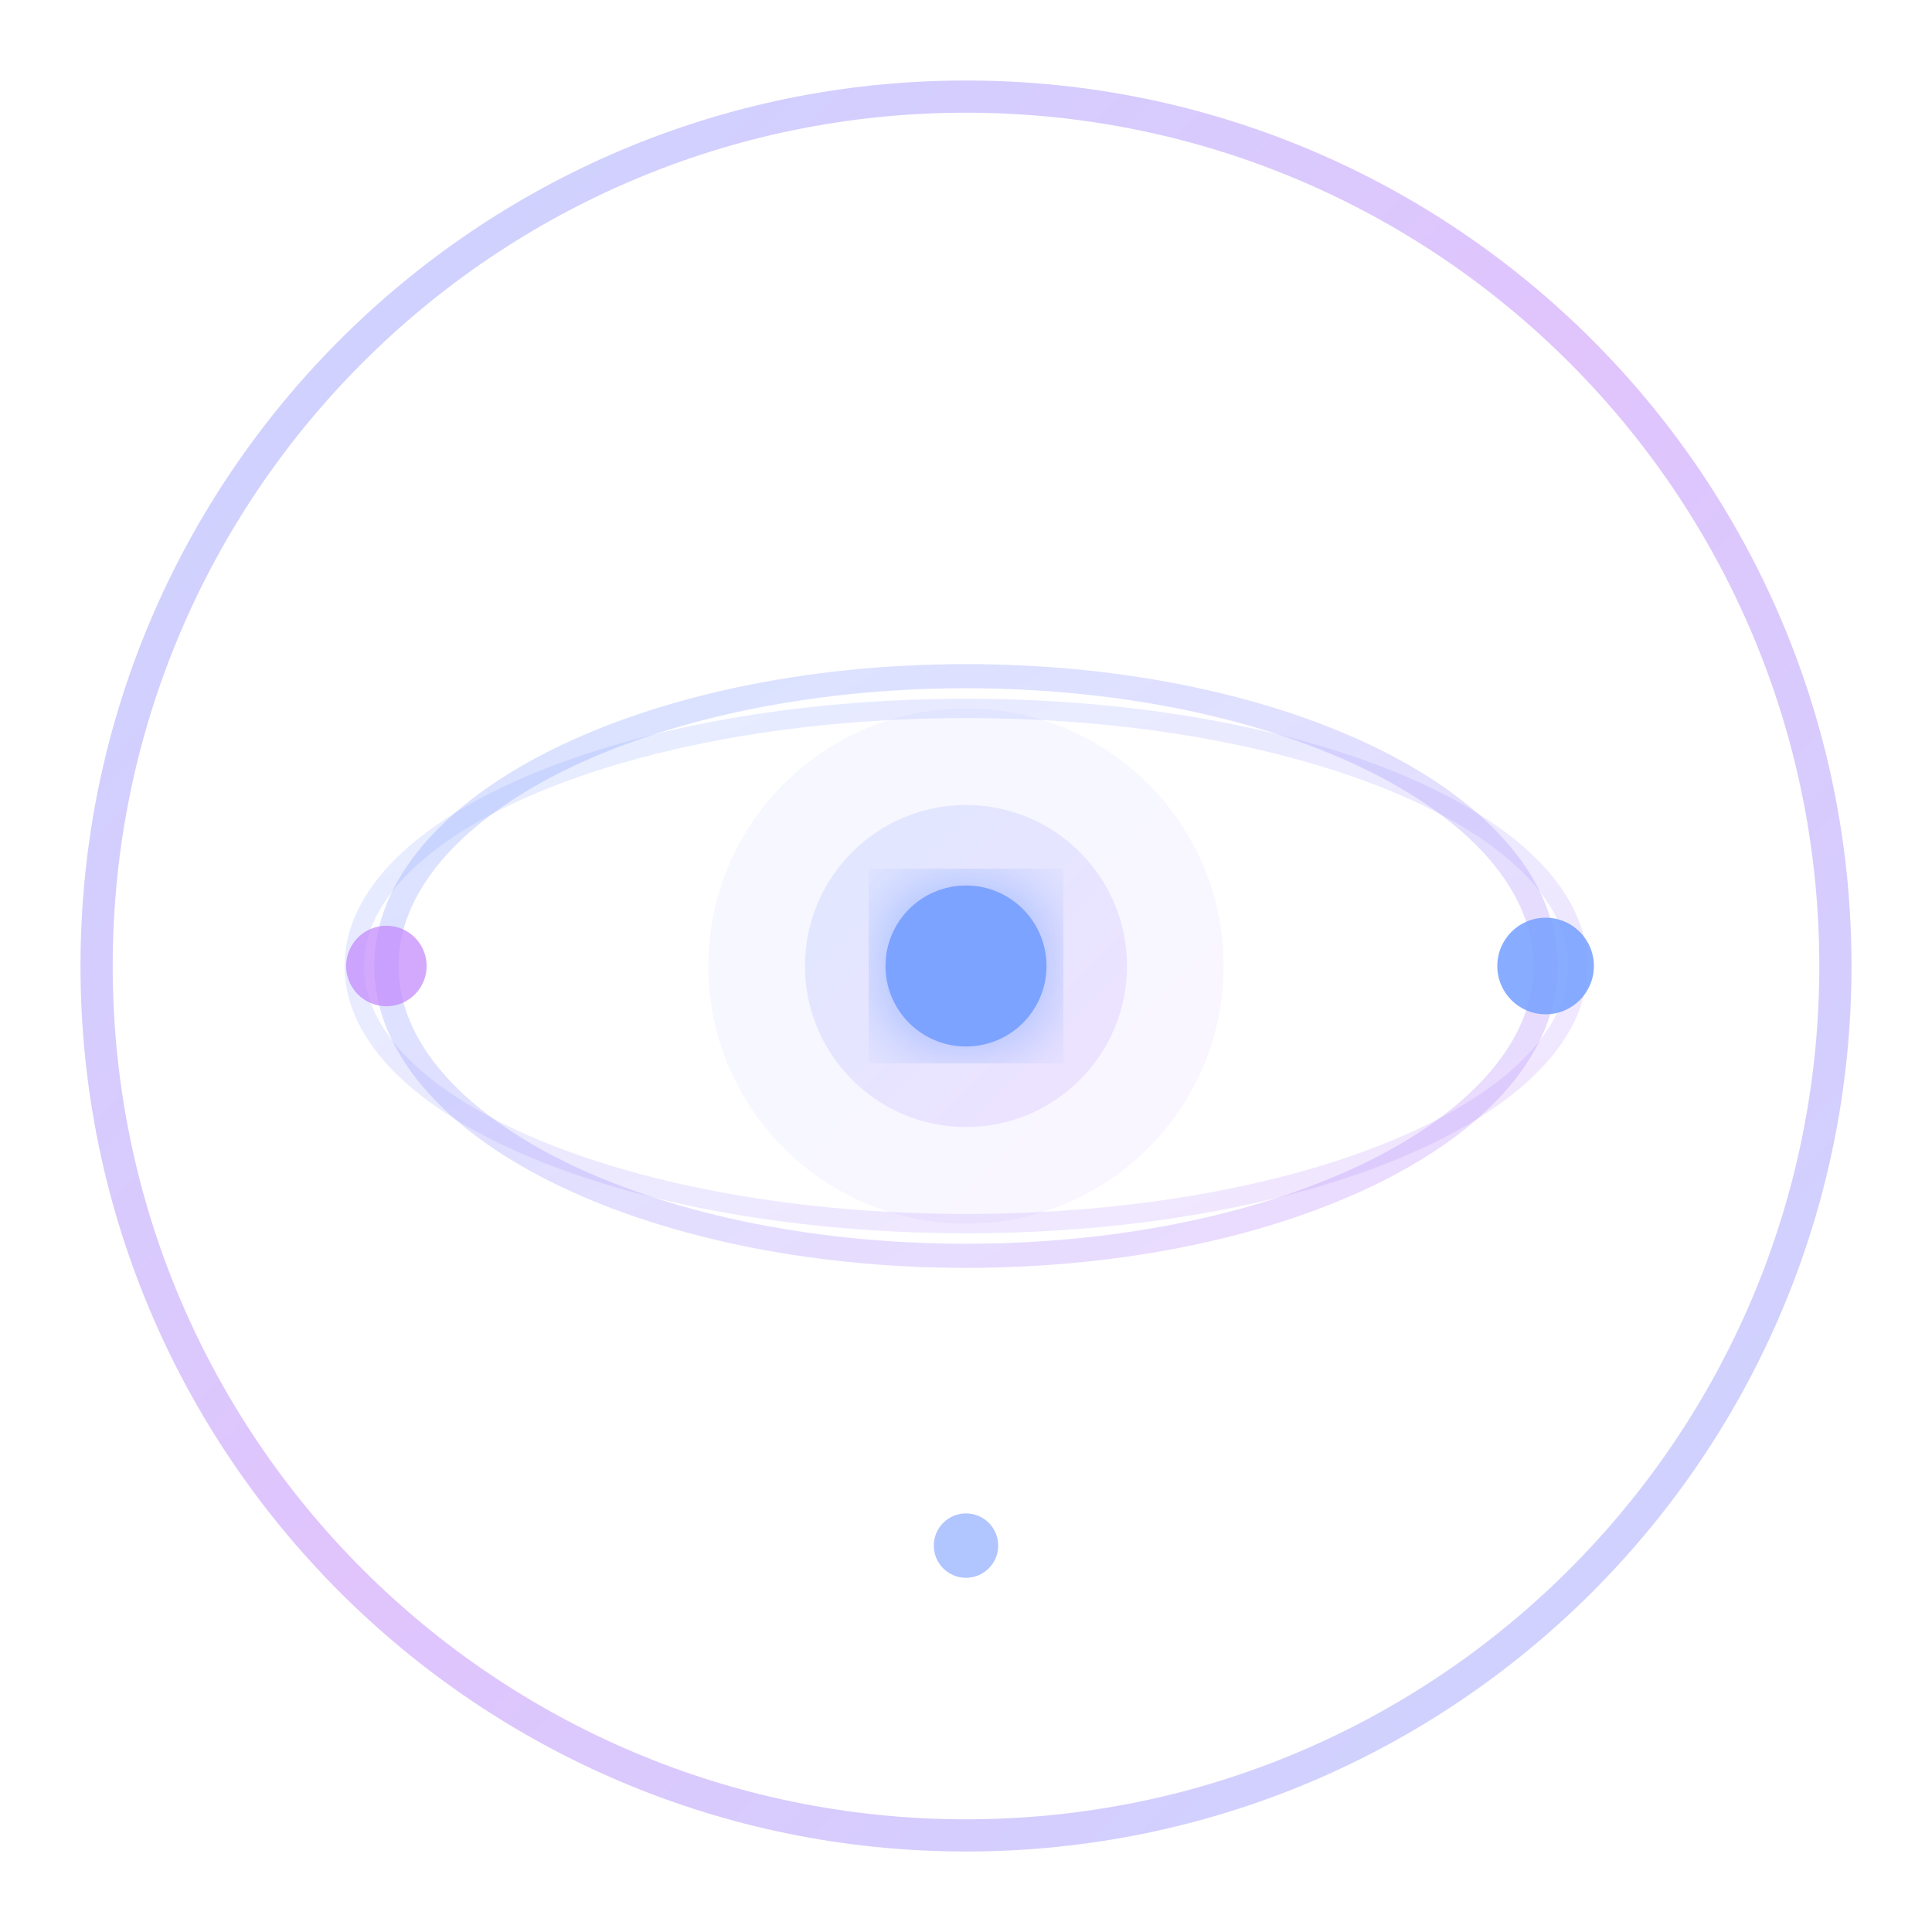
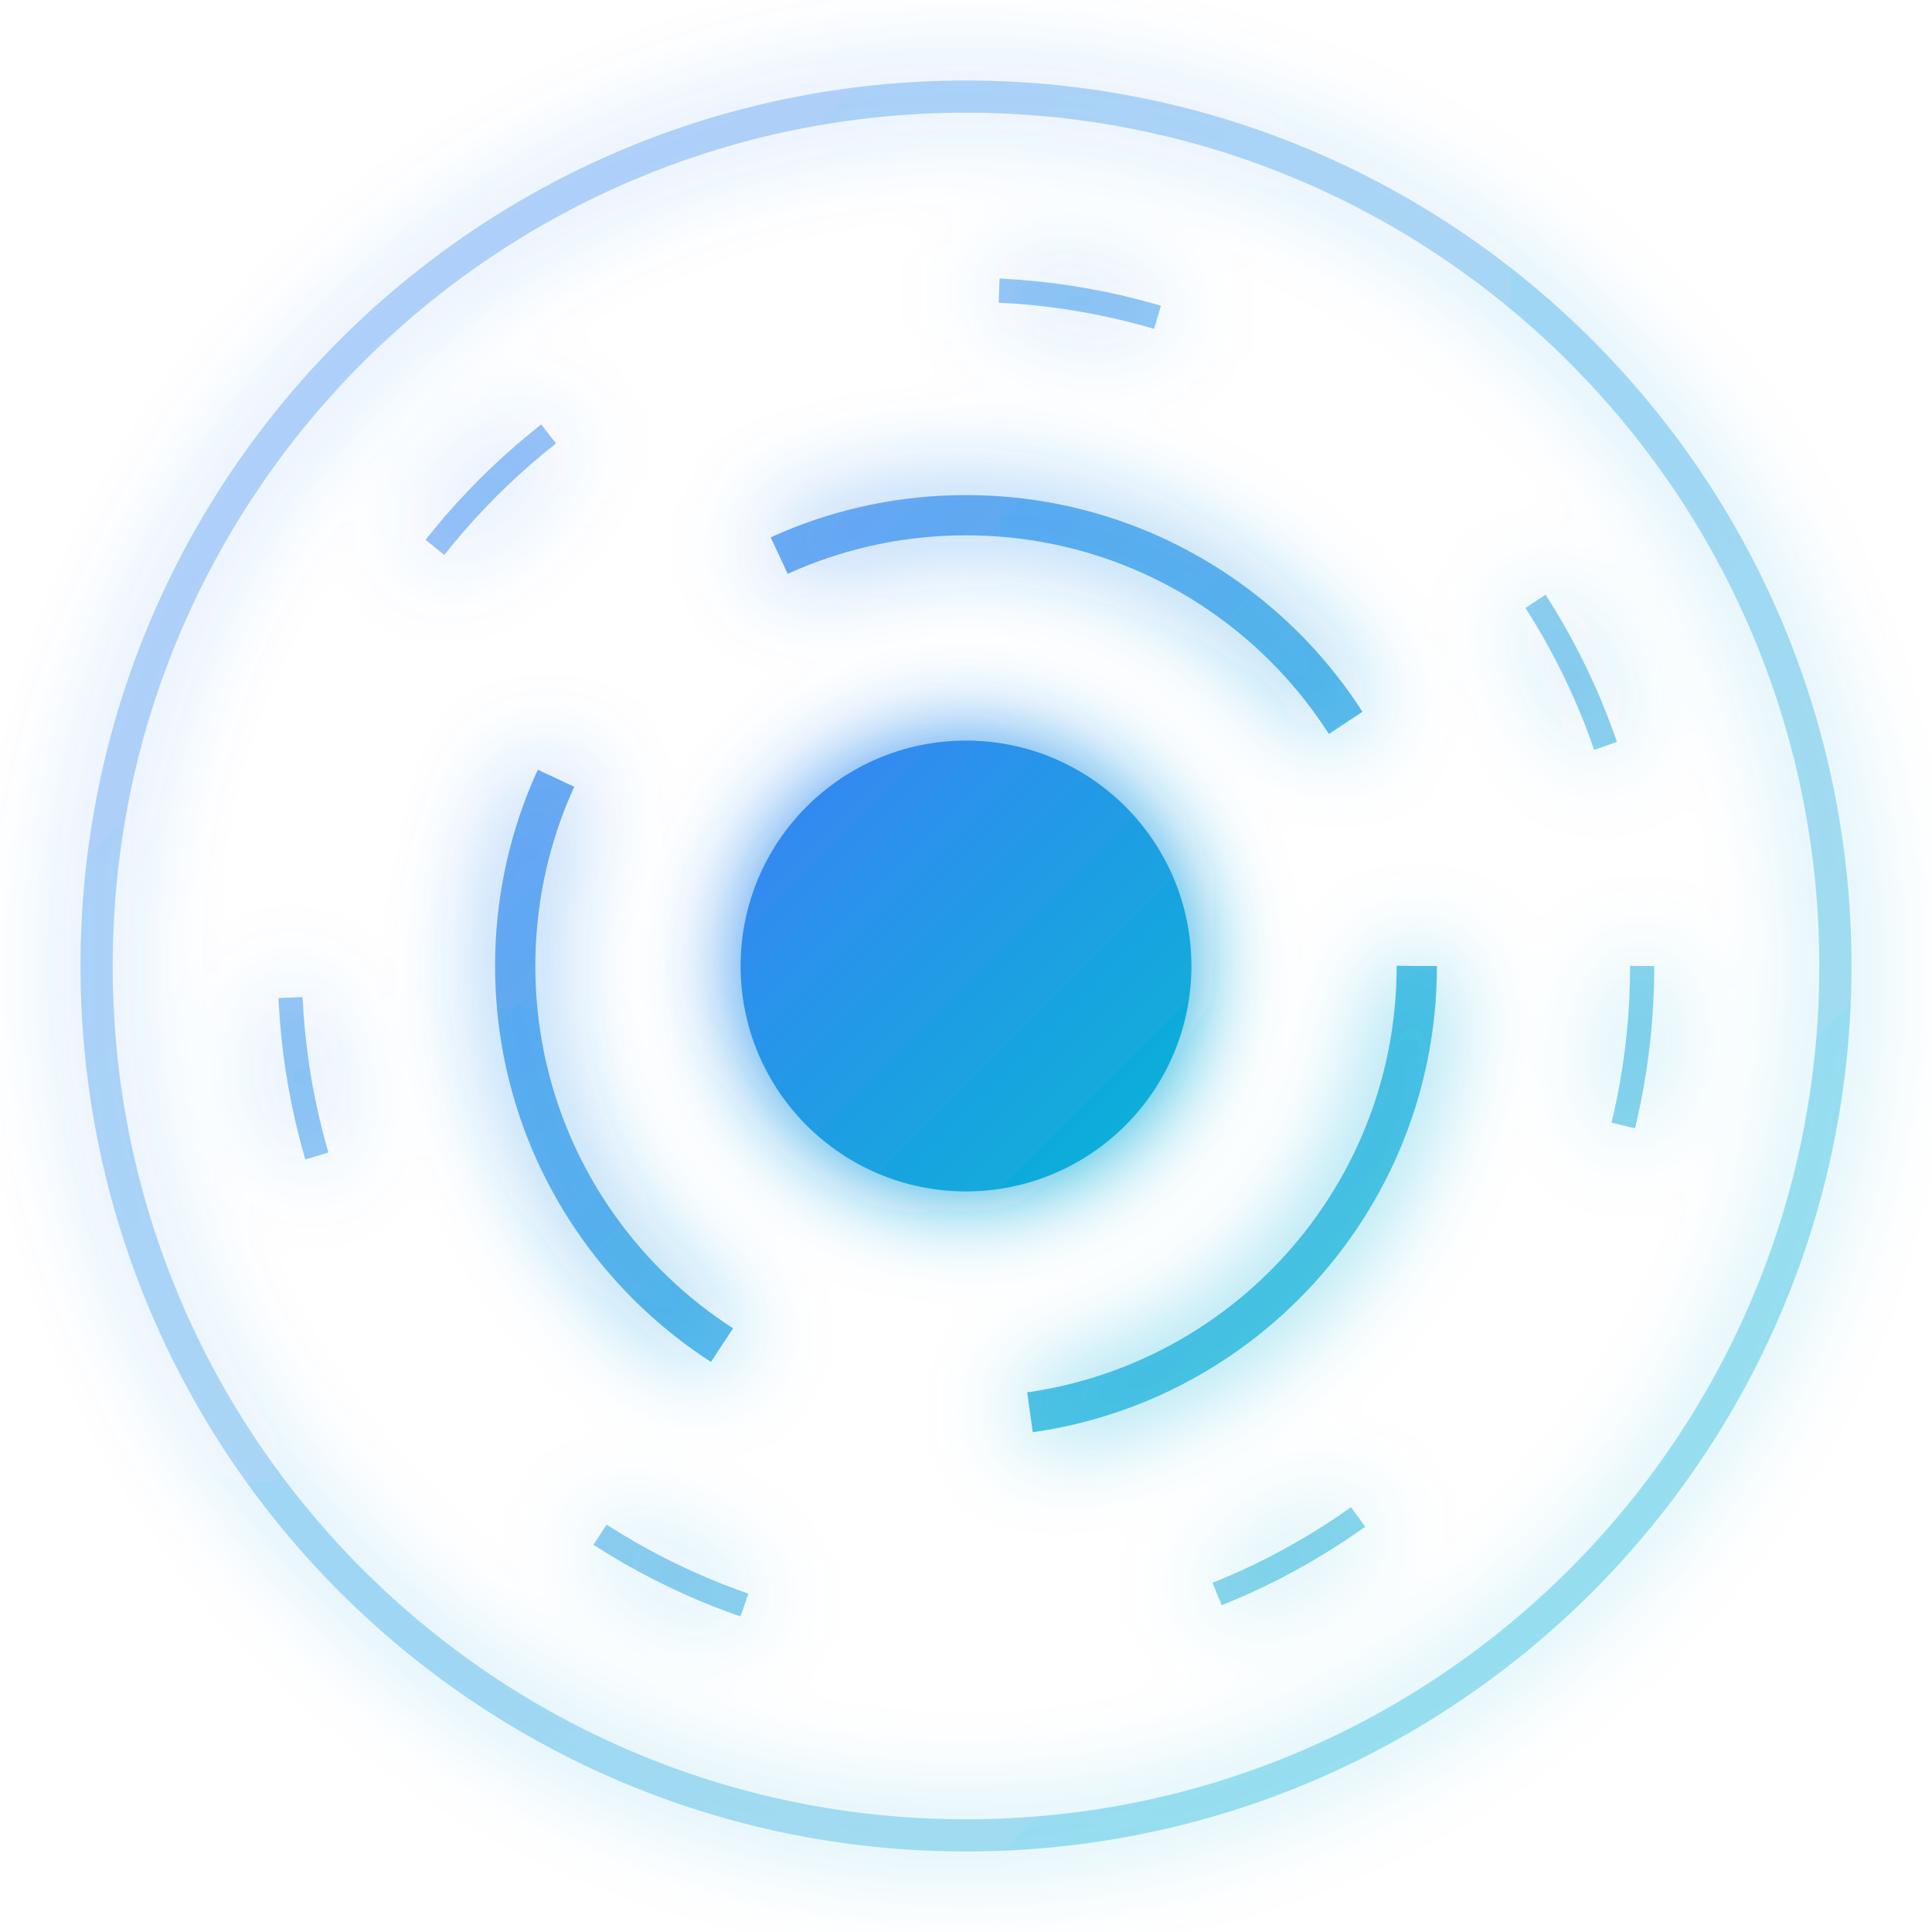
<svg xmlns="http://www.w3.org/2000/svg" viewBox="0 0 120 120" width="120" height="120">
  <defs>
    <linearGradient id="g1" x1="0%" y1="0%" x2="100%" y2="100%">
-       <stop offset="0%" stop-color="#648cff" />
-       <stop offset="50%" stop-color="#a855f7" />
-       <stop offset="100%" stop-color="#648cff" />
+       <stop offset="0%" stop-color="#3b82f6" />
+       <stop offset="100%" stop-color="#06b6d4" />
    </linearGradient>
-     <linearGradient id="g2" x1="0%" y1="0%" x2="100%" y2="100%">
-       <stop offset="0%" stop-color="#7ba3ff" />
-       <stop offset="100%" stop-color="#c084fc" />
-     </linearGradient>
-     <filter id="glow">
+     <filter id="glow" x="-20%" y="-20%" width="140%" height="140%">
      <feGaussianBlur stdDeviation="3" result="blur" />
      <feComposite in="SourceGraphic" in2="blur" operator="over" />
    </filter>
  </defs>
-   <circle cx="60" cy="60" r="54" fill="none" stroke="url(#g1)" stroke-width="2" opacity="0.35">
-     <animateTransform attributeName="transform" type="rotate" from="0 60 60" to="360 60 60" dur="40s" repeatCount="indefinite" />
-   </circle>
-   <ellipse cx="60" cy="60" rx="36" ry="18" fill="none" stroke="url(#g2)" stroke-width="1.5" opacity="0.3">
-     <animateTransform attributeName="transform" type="rotate" from="0 60 60" to="-360 60 60" dur="25s" repeatCount="indefinite" />
-   </ellipse>
-   <ellipse cx="60" cy="60" rx="38" ry="16" fill="none" stroke="url(#g2)" stroke-width="1.2" opacity="0.2">
-     <animateTransform attributeName="transform" type="rotate" from="60 60 60" to="420 60 60" dur="30s" repeatCount="indefinite" />
-   </ellipse>
-   <circle cx="60" cy="60" r="16" fill="url(#g2)" opacity="0.08">
-     <animate attributeName="r" values="16;18;16" dur="3s" repeatCount="indefinite" />
-     <animate attributeName="opacity" values="0.08;0.14;0.08" dur="3s" repeatCount="indefinite" />
-   </circle>
-   <circle cx="60" cy="60" r="10" fill="url(#g2)" opacity="0.18">
-     <animate attributeName="opacity" values="0.18;0.28;0.18" dur="2.5s" repeatCount="indefinite" />
-   </circle>
-   <circle cx="60" cy="60" r="5" fill="#7ba3ff" filter="url(#glow)">
-     <animate attributeName="r" values="5;6;5" dur="2s" repeatCount="indefinite" />
-   </circle>
-   <circle cx="96" cy="60" r="3" fill="#7ba3ff" opacity="0.9">
-     <animateTransform attributeName="transform" type="rotate" from="0 60 60" to="360 60 60" dur="12s" repeatCount="indefinite" />
-     <animate attributeName="opacity" values="0.9;0.4;0.9" dur="6s" repeatCount="indefinite" />
-   </circle>
-   <circle cx="24" cy="60" r="2.5" fill="#c084fc" opacity="0.7">
-     <animateTransform attributeName="transform" type="rotate" from="120 60 60" to="480 60 60" dur="18s" repeatCount="indefinite" />
-     <animate attributeName="opacity" values="0.7;0.3;0.7" dur="9s" repeatCount="indefinite" />
-   </circle>
-   <circle cx="60" cy="96" r="2" fill="#648cff" opacity="0.5">
-     <animateTransform attributeName="transform" type="rotate" from="240 60 60" to="600 60 60" dur="15s" repeatCount="indefinite" />
-   </circle>
+   <g filter="url(#glow)">
+     <circle cx="60" cy="60" r="14" fill="url(#g1)">
+       <animate attributeName="r" values="14; 16; 14" dur="4s" repeatCount="indefinite" />
+       <animate attributeName="opacity" values="0.8; 1; 0.8" dur="4s" repeatCount="indefinite" />
+     </circle>
+     <circle cx="60" cy="60" r="28" fill="none" stroke="url(#g1)" stroke-width="2.5" stroke-dasharray="40 20" opacity="0.7">
+       <animateTransform attributeName="transform" type="rotate" from="0 60 60" to="360 60 60" dur="8s" repeatCount="indefinite" />
+     </circle>
+     <circle cx="60" cy="60" r="42" fill="none" stroke="url(#g1)" stroke-width="1.5" stroke-dasharray="10 30" opacity="0.5">
+       <animateTransform attributeName="transform" type="rotate" from="360 60 60" to="0 60 60" dur="12s" repeatCount="indefinite" />
+     </circle>
+     <circle cx="60" cy="60" r="54" fill="none" stroke="url(#g1)" stroke-width="2" opacity="0.35">
+       <animateTransform attributeName="transform" type="rotate" from="0 60 60" to="360 60 60" dur="24s" repeatCount="indefinite" />
+     </circle>
+   </g>
</svg>
